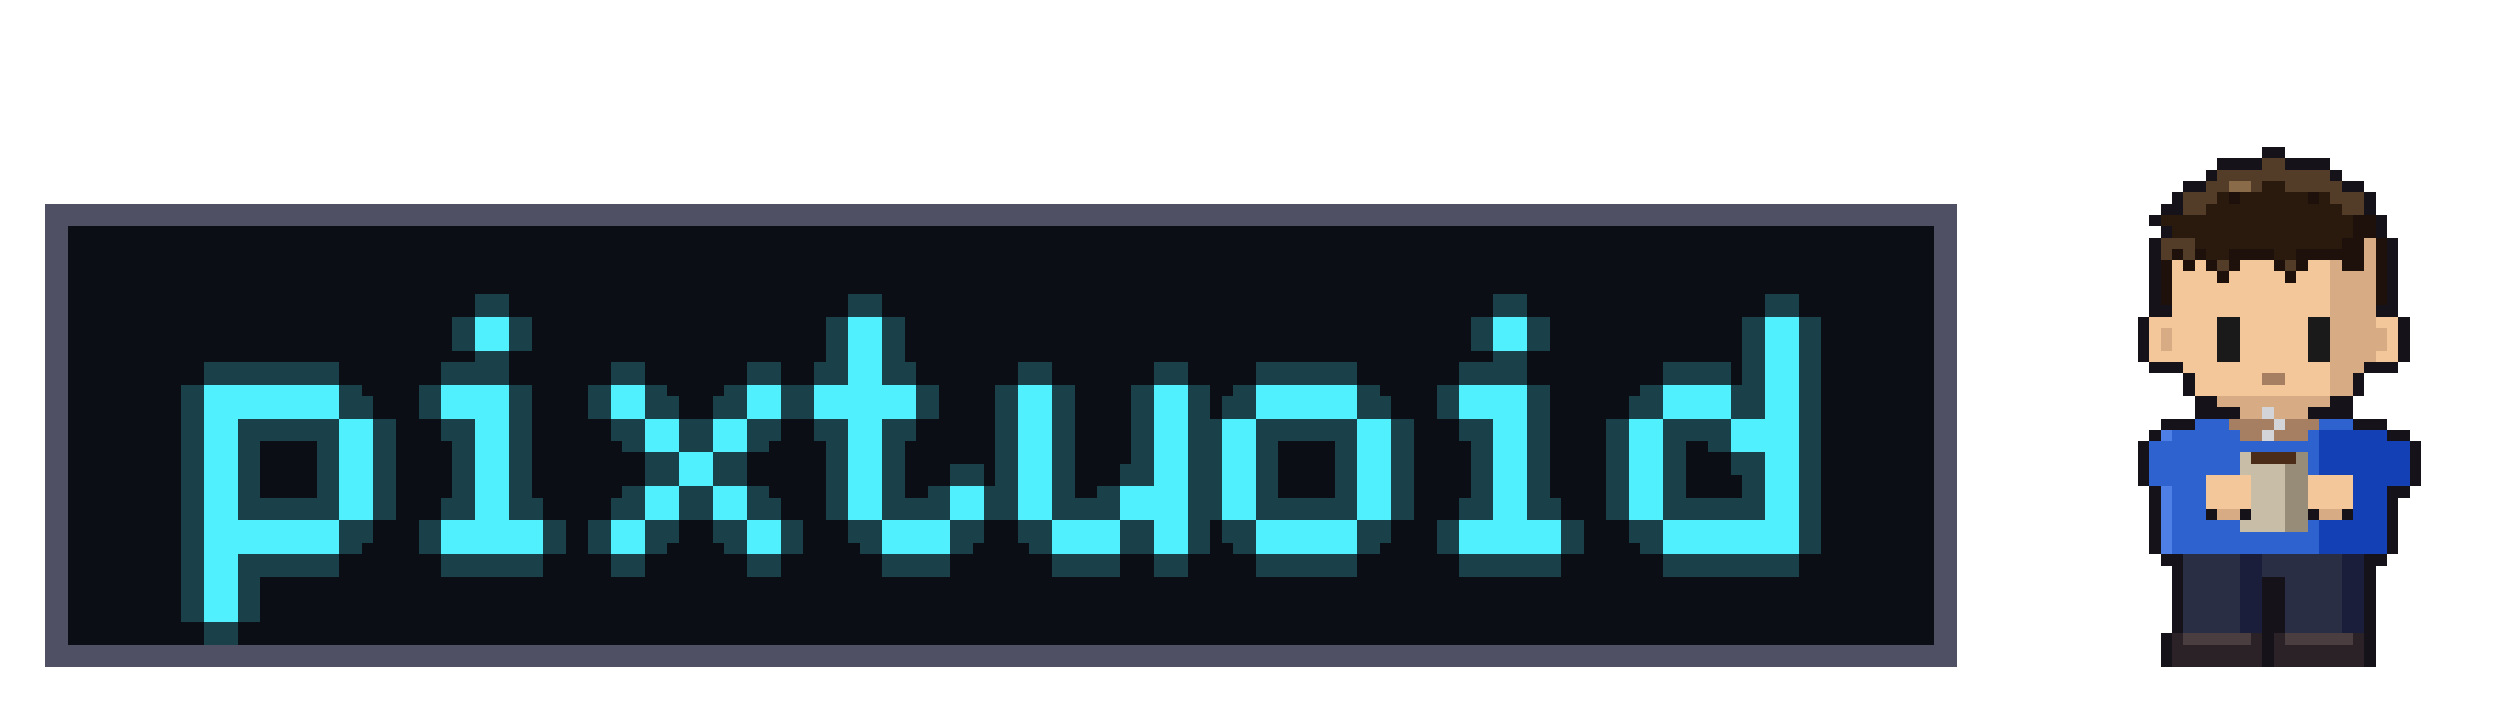
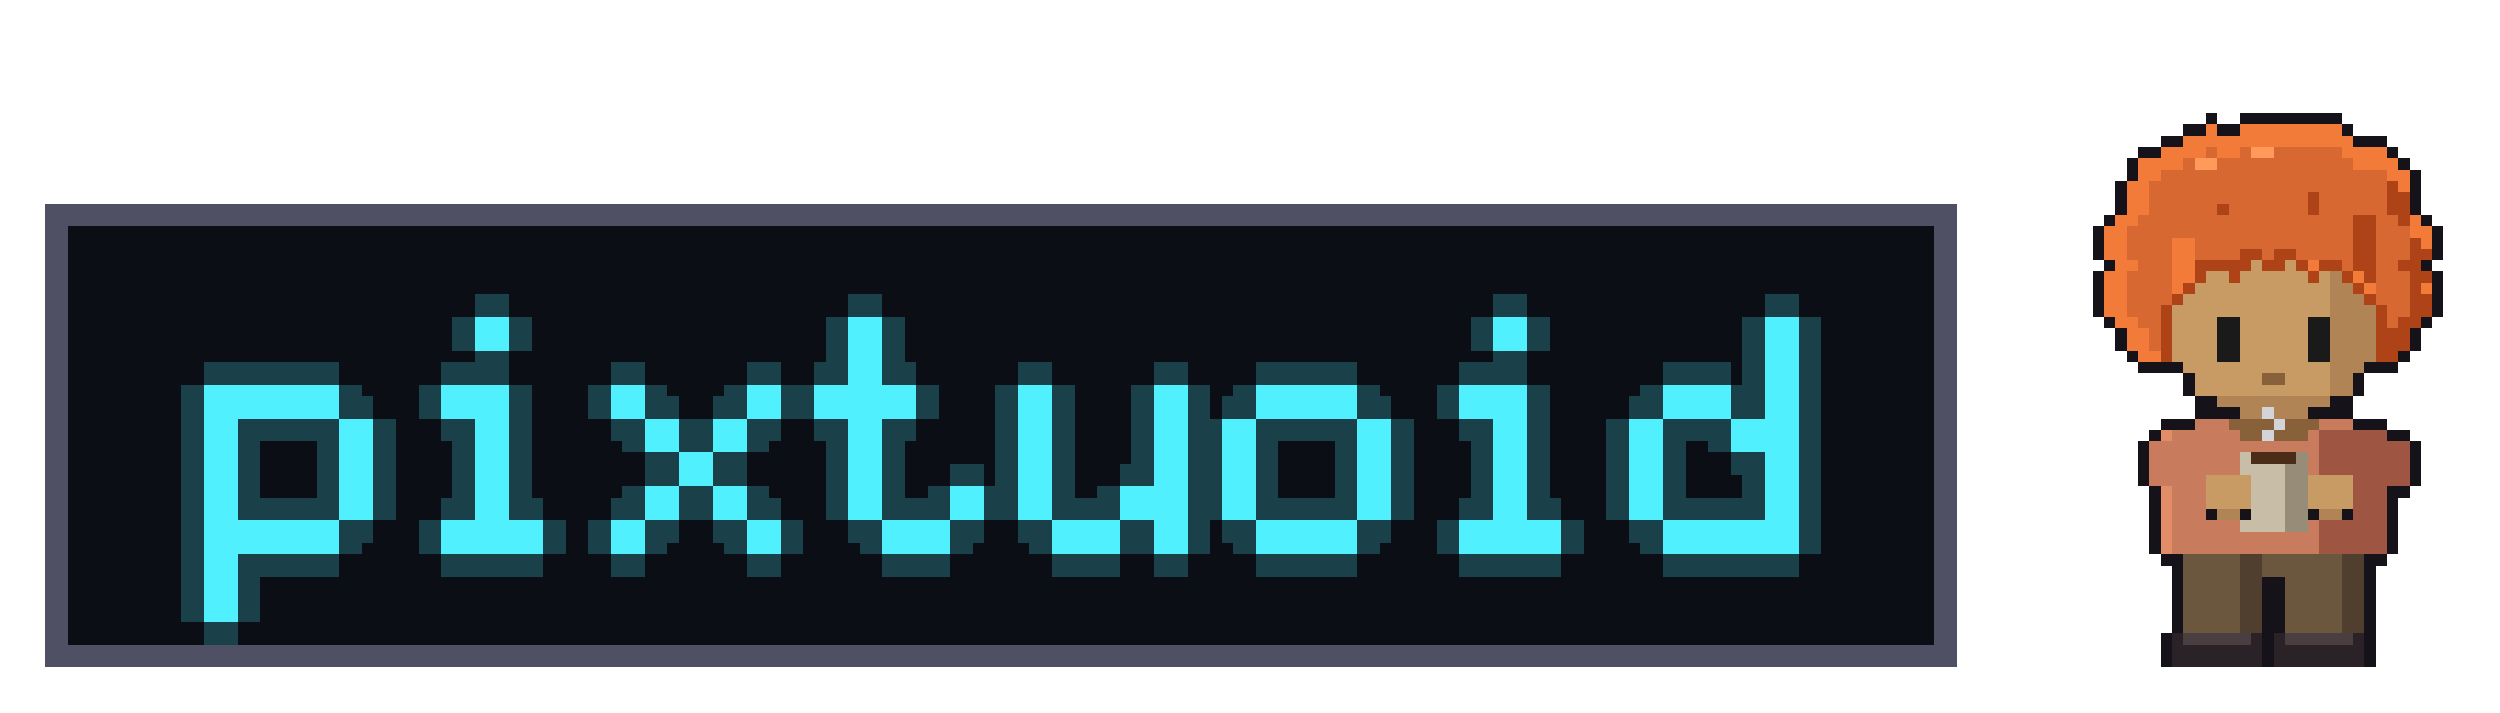
<svg xmlns="http://www.w3.org/2000/svg" viewBox="0 0 442 126" width="442" height="126" shape-rendering="crispEdges" role="img" aria-labelledby="t">
  <style>.neon{animation:fl 6s steps(1,end) infinite}@keyframes fl{0%,89%,93%,100%{opacity:1}90%,92%{opacity:.35}}@media (prefers-reduced-motion:reduce){.neon{animation:none}}.cat g{opacity:0;animation:cat 3000ms steps(1,end) infinite}@keyframes cat{0%{opacity:1}25%{opacity:0}100%{opacity:0}}.cat g:nth-child(2){animation-delay:-2250ms}.cat g:nth-child(3){animation-delay:-1500ms}.cat g:nth-child(4){animation-delay:-750ms}@media (prefers-reduced-motion:reduce){.cat g{animation:none}.cat g:first-child{opacity:1}}</style>
  <path fill="#505064" d="M8 36h338v82h-338z" />
  <path fill="#0c0e16" d="M12 40h330v74h-330z" />
  <g class="neon">
    <path fill="#50f0ff" fill-opacity="0.22" d="M40 68h24v6h-24zM40 74h6v6h-6zM64 74h6v6h-6zM40 80h6v6h-6zM64 80h6v6h-6zM40 86h6v6h-6zM64 86h6v6h-6zM40 92h24v6h-24zM40 98h6v6h-6zM40 104h6v6h-6zM88 56h6v6h-6zM82 68h12v6h-12zM88 74h6v6h-6zM88 80h6v6h-6zM88 86h6v6h-6zM82 92h18v6h-18zM112 68h6v6h-6zM136 68h6v6h-6zM118 74h6v6h-6zM130 74h6v6h-6zM124 80h6v6h-6zM118 86h6v6h-6zM130 86h6v6h-6zM112 92h6v6h-6zM136 92h6v6h-6zM154 56h6v6h-6zM154 62h6v6h-6zM148 68h18v6h-18zM154 74h6v6h-6zM154 80h6v6h-6zM154 86h6v6h-6zM172 86h6v6h-6zM160 92h12v6h-12zM184 68h6v6h-6zM208 68h6v6h-6zM184 74h6v6h-6zM208 74h6v6h-6zM184 80h6v6h-6zM208 80h6v6h-6zM184 86h6v6h-6zM202 86h12v6h-12zM190 92h12v6h-12zM208 92h6v6h-6zM226 68h18v6h-18zM220 74h6v6h-6zM244 74h6v6h-6zM220 80h6v6h-6zM244 80h6v6h-6zM220 86h6v6h-6zM244 86h6v6h-6zM226 92h18v6h-18zM268 56h6v6h-6zM262 68h12v6h-12zM268 74h6v6h-6zM268 80h6v6h-6zM268 86h6v6h-6zM262 92h18v6h-18zM316 56h6v6h-6zM316 62h6v6h-6zM298 68h12v6h-12zM316 68h6v6h-6zM292 74h6v6h-6zM310 74h12v6h-12zM292 80h6v6h-6zM316 80h6v6h-6zM292 86h6v6h-6zM316 86h6v6h-6zM298 92h24v6h-24zM32 68h24v6h-24zM32 74h6v6h-6zM56 74h6v6h-6zM32 80h6v6h-6zM56 80h6v6h-6zM32 86h6v6h-6zM56 86h6v6h-6zM32 92h24v6h-24zM32 98h6v6h-6zM32 104h6v6h-6zM80 56h6v6h-6zM74 68h12v6h-12zM80 74h6v6h-6zM80 80h6v6h-6zM80 86h6v6h-6zM74 92h18v6h-18zM104 68h6v6h-6zM128 68h6v6h-6zM110 74h6v6h-6zM122 74h6v6h-6zM116 80h6v6h-6zM110 86h6v6h-6zM122 86h6v6h-6zM104 92h6v6h-6zM128 92h6v6h-6zM146 56h6v6h-6zM146 62h6v6h-6zM140 68h18v6h-18zM146 74h6v6h-6zM146 80h6v6h-6zM146 86h6v6h-6zM164 86h6v6h-6zM152 92h12v6h-12zM176 68h6v6h-6zM200 68h6v6h-6zM176 74h6v6h-6zM200 74h6v6h-6zM176 80h6v6h-6zM200 80h6v6h-6zM176 86h6v6h-6zM194 86h12v6h-12zM182 92h12v6h-12zM200 92h6v6h-6zM218 68h18v6h-18zM212 74h6v6h-6zM236 74h6v6h-6zM212 80h6v6h-6zM236 80h6v6h-6zM212 86h6v6h-6zM236 86h6v6h-6zM218 92h18v6h-18zM260 56h6v6h-6zM254 68h12v6h-12zM260 74h6v6h-6zM260 80h6v6h-6zM260 86h6v6h-6zM254 92h18v6h-18zM308 56h6v6h-6zM308 62h6v6h-6zM290 68h12v6h-12zM308 68h6v6h-6zM284 74h6v6h-6zM302 74h12v6h-12zM284 80h6v6h-6zM308 80h6v6h-6zM284 86h6v6h-6zM308 86h6v6h-6zM290 92h24v6h-24zM36 72h24v6h-24zM36 78h6v6h-6zM60 78h6v6h-6zM36 84h6v6h-6zM60 84h6v6h-6zM36 90h6v6h-6zM60 90h6v6h-6zM36 96h24v6h-24zM36 102h6v6h-6zM36 108h6v6h-6zM84 60h6v6h-6zM78 72h12v6h-12zM84 78h6v6h-6zM84 84h6v6h-6zM84 90h6v6h-6zM78 96h18v6h-18zM108 72h6v6h-6zM132 72h6v6h-6zM114 78h6v6h-6zM126 78h6v6h-6zM120 84h6v6h-6zM114 90h6v6h-6zM126 90h6v6h-6zM108 96h6v6h-6zM132 96h6v6h-6zM150 60h6v6h-6zM150 66h6v6h-6zM144 72h18v6h-18zM150 78h6v6h-6zM150 84h6v6h-6zM150 90h6v6h-6zM168 90h6v6h-6zM156 96h12v6h-12zM180 72h6v6h-6zM204 72h6v6h-6zM180 78h6v6h-6zM204 78h6v6h-6zM180 84h6v6h-6zM204 84h6v6h-6zM180 90h6v6h-6zM198 90h12v6h-12zM186 96h12v6h-12zM204 96h6v6h-6zM222 72h18v6h-18zM216 78h6v6h-6zM240 78h6v6h-6zM216 84h6v6h-6zM240 84h6v6h-6zM216 90h6v6h-6zM240 90h6v6h-6zM222 96h18v6h-18zM264 60h6v6h-6zM258 72h12v6h-12zM264 78h6v6h-6zM264 84h6v6h-6zM264 90h6v6h-6zM258 96h18v6h-18zM312 60h6v6h-6zM312 66h6v6h-6zM294 72h12v6h-12zM312 72h6v6h-6zM288 78h6v6h-6zM306 78h12v6h-12zM288 84h6v6h-6zM312 84h6v6h-6zM288 90h6v6h-6zM312 90h6v6h-6zM294 96h24v6h-24zM36 64h24v6h-24zM36 70h6v6h-6zM60 70h6v6h-6zM36 76h6v6h-6zM60 76h6v6h-6zM36 82h6v6h-6zM60 82h6v6h-6zM36 88h24v6h-24zM36 94h6v6h-6zM36 100h6v6h-6zM84 52h6v6h-6zM78 64h12v6h-12zM84 70h6v6h-6zM84 76h6v6h-6zM84 82h6v6h-6zM78 88h18v6h-18zM108 64h6v6h-6zM132 64h6v6h-6zM114 70h6v6h-6zM126 70h6v6h-6zM120 76h6v6h-6zM114 82h6v6h-6zM126 82h6v6h-6zM108 88h6v6h-6zM132 88h6v6h-6zM150 52h6v6h-6zM150 58h6v6h-6zM144 64h18v6h-18zM150 70h6v6h-6zM150 76h6v6h-6zM150 82h6v6h-6zM168 82h6v6h-6zM156 88h12v6h-12zM180 64h6v6h-6zM204 64h6v6h-6zM180 70h6v6h-6zM204 70h6v6h-6zM180 76h6v6h-6zM204 76h6v6h-6zM180 82h6v6h-6zM198 82h12v6h-12zM186 88h12v6h-12zM204 88h6v6h-6zM222 64h18v6h-18zM216 70h6v6h-6zM240 70h6v6h-6zM216 76h6v6h-6zM240 76h6v6h-6zM216 82h6v6h-6zM240 82h6v6h-6zM222 88h18v6h-18zM264 52h6v6h-6zM258 64h12v6h-12zM264 70h6v6h-6zM264 76h6v6h-6zM264 82h6v6h-6zM258 88h18v6h-18zM312 52h6v6h-6zM312 58h6v6h-6zM294 64h12v6h-12zM312 64h6v6h-6zM288 70h6v6h-6zM306 70h12v6h-12zM288 76h6v6h-6zM312 76h6v6h-6zM288 82h6v6h-6zM312 82h6v6h-6zM294 88h24v6h-24z" />
    <path fill="#50f0ff" d="M36 68h24v6h-24zM36 74h6v6h-6zM60 74h6v6h-6zM36 80h6v6h-6zM60 80h6v6h-6zM36 86h6v6h-6zM60 86h6v6h-6zM36 92h24v6h-24zM36 98h6v6h-6zM36 104h6v6h-6zM84 56h6v6h-6zM78 68h12v6h-12zM84 74h6v6h-6zM84 80h6v6h-6zM84 86h6v6h-6zM78 92h18v6h-18zM108 68h6v6h-6zM132 68h6v6h-6zM114 74h6v6h-6zM126 74h6v6h-6zM120 80h6v6h-6zM114 86h6v6h-6zM126 86h6v6h-6zM108 92h6v6h-6zM132 92h6v6h-6zM150 56h6v6h-6zM150 62h6v6h-6zM144 68h18v6h-18zM150 74h6v6h-6zM150 80h6v6h-6zM150 86h6v6h-6zM168 86h6v6h-6zM156 92h12v6h-12zM180 68h6v6h-6zM204 68h6v6h-6zM180 74h6v6h-6zM204 74h6v6h-6zM180 80h6v6h-6zM204 80h6v6h-6zM180 86h6v6h-6zM198 86h12v6h-12zM186 92h12v6h-12zM204 92h6v6h-6zM222 68h18v6h-18zM216 74h6v6h-6zM240 74h6v6h-6zM216 80h6v6h-6zM240 80h6v6h-6zM216 86h6v6h-6zM240 86h6v6h-6zM222 92h18v6h-18zM264 56h6v6h-6zM258 68h12v6h-12zM264 74h6v6h-6zM264 80h6v6h-6zM264 86h6v6h-6zM258 92h18v6h-18zM312 56h6v6h-6zM312 62h6v6h-6zM294 68h12v6h-12zM312 68h6v6h-6zM288 74h6v6h-6zM306 74h12v6h-12zM288 80h6v6h-6zM312 80h6v6h-6zM288 86h6v6h-6zM312 86h6v6h-6zM294 92h24v6h-24z" />
  </g>
  <g class="cat">
    <g>
      <path fill="#16121a" d="M286 14h2v2h-2zM298 14h2v2h-2zM284 16h2v2h-2zM288 16h2v2h-2zM296 16h2v2h-2zM300 16h2v2h-2zM284 18h2v2h-2zM290 18h8v2h-8zM302 18h18v2h-18zM282 20h2v2h-2zM302 20h2v2h-2zM320 20h2v2h-2zM282 22h2v2h-2zM322 22h2v2h-2zM280 24h2v2h-2zM324 24h2v2h-2zM280 26h2v2h-2zM324 26h2v2h-2zM280 28h2v2h-2zM324 28h2v2h-2zM280 30h2v2h-2zM324 30h2v2h-2zM280 32h2v2h-2zM324 32h2v2h-2zM282 34h2v2h-2zM322 34h2v2h-2zM284 36h12v2h-12zM322 36h2v2h-2zM296 38h26v2h-26z" />
      <path fill="#3a2010" d="M286 16h2v2h-2zM298 16h2v2h-2zM286 18h2v2h-2zM300 18h2v2h-2zM294 20h2v2h-2zM292 22h2v2h-2zM298 22h2v2h-2zM286 28h6v2h-6zM298 28h2v2h-2zM284 32h2v2h-2zM296 36h4v2h-4z" />
      <path fill="#e89a8a" d="M288 18h2v2h-2zM298 18h2v2h-2zM282 30h2v2h-2zM292 30h2v2h-2z" />
      <path fill="#ed9a50" d="M284 20h10v2h-10zM296 20h6v2h-6zM304 20h16v2h-16z" />
      <path fill="#d68a4a" d="M284 22h8v2h-8zM294 22h4v2h-4zM300 22h8v2h-8zM310 22h4v2h-4zM316 22h6v2h-6zM282 24h22v2h-22zM306 24h18v2h-18zM282 26h22v2h-22zM306 26h18v2h-18zM282 28h4v2h-4zM292 28h6v2h-6zM300 28h6v2h-6zM308 28h16v2h-16zM288 30h4v2h-4zM294 30h10v2h-10zM306 30h18v2h-18zM290 32h14v2h-14zM306 32h18v2h-18zM290 34h10v2h-10zM320 34h2v2h-2zM300 36h22v2h-22z" />
      <path fill="#a9622c" d="M308 22h2v2h-2zM314 22h2v2h-2zM304 24h2v2h-2zM304 26h2v2h-2zM306 28h2v2h-2zM304 30h2v2h-2zM304 32h2v2h-2zM300 34h20v2h-20z" />
      <path fill="#ececec" d="M284 30h4v2h-4zM282 32h2v2h-2zM286 32h4v2h-4zM284 34h6v2h-6z" />
    </g>
    <g>
      <path fill="#16121a" d="M286 14h2v2h-2zM298 14h2v2h-2zM284 16h2v2h-2zM288 16h2v2h-2zM296 16h2v2h-2zM300 16h2v2h-2zM306 16h12v2h-12zM284 18h2v2h-2zM290 18h8v2h-8zM302 18h4v2h-4zM318 18h2v2h-2zM282 20h2v2h-2zM302 20h2v2h-2zM320 20h2v2h-2zM282 22h2v2h-2zM322 22h2v2h-2zM280 24h2v2h-2zM324 24h2v2h-2zM280 26h2v2h-2zM324 26h2v2h-2zM280 28h2v2h-2zM324 28h2v2h-2zM280 30h2v2h-2zM324 30h2v2h-2zM280 32h2v2h-2zM324 32h2v2h-2zM282 34h2v2h-2zM322 34h2v2h-2zM284 36h12v2h-12zM322 36h2v2h-2zM296 38h26v2h-26z" />
      <path fill="#3a2010" d="M286 16h2v2h-2zM298 16h2v2h-2zM286 18h2v2h-2zM300 18h2v2h-2zM294 20h2v2h-2zM292 22h2v2h-2zM298 22h2v2h-2zM286 28h6v2h-6zM298 28h2v2h-2zM284 32h2v2h-2zM296 36h4v2h-4z" />
      <path fill="#e89a8a" d="M288 18h2v2h-2zM298 18h2v2h-2zM282 30h2v2h-2zM292 30h2v2h-2z" />
      <path fill="#ed9a50" d="M306 18h12v2h-12zM284 20h10v2h-10zM296 20h6v2h-6z" />
      <path fill="#d68a4a" d="M304 20h16v2h-16zM284 22h8v2h-8zM294 22h4v2h-4zM300 22h8v2h-8zM310 22h4v2h-4zM316 22h6v2h-6zM282 24h22v2h-22zM306 24h18v2h-18zM282 26h22v2h-22zM306 26h18v2h-18zM282 28h4v2h-4zM292 28h6v2h-6zM300 28h6v2h-6zM308 28h16v2h-16zM288 30h4v2h-4zM294 30h10v2h-10zM306 30h18v2h-18zM290 32h14v2h-14zM306 32h18v2h-18zM290 34h10v2h-10zM320 34h2v2h-2zM300 36h22v2h-22z" />
      <path fill="#a9622c" d="M308 22h2v2h-2zM314 22h2v2h-2zM304 24h2v2h-2zM304 26h2v2h-2zM306 28h2v2h-2zM304 30h2v2h-2zM304 32h2v2h-2zM300 34h20v2h-20z" />
      <path fill="#ececec" d="M284 30h4v2h-4zM282 32h2v2h-2zM286 32h4v2h-4zM284 34h6v2h-6z" />
    </g>
    <g>
      <path fill="#16121a" d="M286 14h2v2h-2zM298 14h2v2h-2zM284 16h2v2h-2zM288 16h2v2h-2zM296 16h2v2h-2zM300 16h2v2h-2zM306 16h12v2h-12zM284 18h2v2h-2zM290 18h8v2h-8zM302 18h4v2h-4zM318 18h2v2h-2zM282 20h2v2h-2zM302 20h2v2h-2zM320 20h2v2h-2zM282 22h2v2h-2zM322 22h2v2h-2zM280 24h2v2h-2zM324 24h2v2h-2zM280 26h2v2h-2zM324 26h2v2h-2zM280 28h2v2h-2zM324 28h2v2h-2zM280 30h2v2h-2zM324 30h2v2h-2zM280 32h2v2h-2zM324 32h2v2h-2zM282 34h2v2h-2zM322 34h2v2h-2zM284 36h12v2h-12zM322 36h2v2h-2zM296 38h26v2h-26z" />
      <path fill="#3a2010" d="M286 16h2v2h-2zM298 16h2v2h-2zM286 18h2v2h-2zM300 18h2v2h-2zM294 20h2v2h-2zM292 22h2v2h-2zM298 22h2v2h-2zM286 28h6v2h-6zM298 28h2v2h-2zM284 32h2v2h-2zM296 36h4v2h-4z" />
      <path fill="#e89a8a" d="M288 18h2v2h-2zM298 18h2v2h-2zM282 30h2v2h-2zM292 30h2v2h-2z" />
      <path fill="#ed9a50" d="M306 18h12v2h-12zM284 20h10v2h-10zM296 20h6v2h-6z" />
      <path fill="#d68a4a" d="M304 20h16v2h-16zM284 22h8v2h-8zM294 22h4v2h-4zM300 22h8v2h-8zM310 22h4v2h-4zM316 22h6v2h-6zM282 24h22v2h-22zM306 24h18v2h-18zM282 26h22v2h-22zM306 26h18v2h-18zM282 28h4v2h-4zM292 28h6v2h-6zM300 28h6v2h-6zM308 28h16v2h-16zM288 30h4v2h-4zM294 30h10v2h-10zM306 30h18v2h-18zM290 32h14v2h-14zM306 32h18v2h-18zM290 34h10v2h-10zM320 34h2v2h-2zM300 36h22v2h-22z" />
      <path fill="#a9622c" d="M308 22h2v2h-2zM314 22h2v2h-2zM304 24h2v2h-2zM304 26h2v2h-2zM306 28h2v2h-2zM304 30h2v2h-2zM304 32h2v2h-2zM300 34h20v2h-20z" />
      <path fill="#ececec" d="M284 30h4v2h-4zM282 32h2v2h-2zM286 32h4v2h-4zM284 34h6v2h-6z" />
    </g>
    <g>
      <path fill="#16121a" d="M286 14h2v2h-2zM298 14h2v2h-2zM284 16h2v2h-2zM288 16h2v2h-2zM296 16h2v2h-2zM300 16h2v2h-2zM284 18h2v2h-2zM290 18h8v2h-8zM302 18h18v2h-18zM282 20h2v2h-2zM302 20h2v2h-2zM320 20h2v2h-2zM282 22h2v2h-2zM322 22h2v2h-2zM280 24h2v2h-2zM324 24h2v2h-2zM280 26h2v2h-2zM324 26h2v2h-2zM280 28h2v2h-2zM324 28h2v2h-2zM280 30h2v2h-2zM324 30h2v2h-2zM280 32h2v2h-2zM324 32h2v2h-2zM282 34h2v2h-2zM322 34h2v2h-2zM284 36h12v2h-12zM322 36h2v2h-2zM296 38h26v2h-26z" />
      <path fill="#3a2010" d="M286 16h2v2h-2zM298 16h2v2h-2zM286 18h2v2h-2zM300 18h2v2h-2zM294 20h2v2h-2zM292 22h2v2h-2zM298 22h2v2h-2zM286 28h6v2h-6zM298 28h2v2h-2zM284 32h2v2h-2zM296 36h4v2h-4z" />
      <path fill="#e89a8a" d="M288 18h2v2h-2zM298 18h2v2h-2zM282 30h2v2h-2zM292 30h2v2h-2z" />
      <path fill="#ed9a50" d="M284 20h10v2h-10zM296 20h6v2h-6zM304 20h16v2h-16z" />
      <path fill="#d68a4a" d="M284 22h8v2h-8zM294 22h4v2h-4zM300 22h8v2h-8zM310 22h4v2h-4zM316 22h6v2h-6zM282 24h22v2h-22zM306 24h18v2h-18zM282 26h22v2h-22zM306 26h18v2h-18zM282 28h4v2h-4zM292 28h6v2h-6zM300 28h6v2h-6zM308 28h16v2h-16zM288 30h4v2h-4zM294 30h10v2h-10zM306 30h18v2h-18zM290 32h14v2h-14zM306 32h18v2h-18zM290 34h10v2h-10zM320 34h2v2h-2zM300 36h22v2h-22z" />
      <path fill="#a9622c" d="M308 22h2v2h-2zM314 22h2v2h-2zM304 24h2v2h-2zM304 26h2v2h-2zM306 28h2v2h-2zM304 30h2v2h-2zM304 32h2v2h-2zM300 34h20v2h-20z" />
      <path fill="#ececec" d="M284 30h4v2h-4zM282 32h2v2h-2zM286 32h4v2h-4zM284 34h6v2h-6z" />
    </g>
  </g>
-   <path fill="#16121a" d="M400 26h4v2h-4zM392 28h8v2h-8zM404 28h8v2h-8zM390 30h2v2h-2zM412 30h2v2h-2zM386 32h4v2h-4zM414 32h4v2h-4zM384 34h2v2h-2zM418 34h2v2h-2zM382 36h4v2h-4zM418 36h2v2h-2zM380 38h2v2h-2zM420 38h2v2h-2zM382 40h2v2h-2zM420 40h2v2h-2zM380 42h2v2h-2zM422 42h2v2h-2zM380 44h2v2h-2zM422 44h2v2h-2zM380 46h2v2h-2zM422 46h2v2h-2zM380 48h2v2h-2zM422 48h2v2h-2zM380 50h2v2h-2zM422 50h2v2h-2zM380 52h2v2h-2zM422 52h2v2h-2zM380 54h4v2h-4zM420 54h4v2h-4zM378 56h2v2h-2zM424 56h2v2h-2zM378 58h2v2h-2zM424 58h2v2h-2zM378 60h2v2h-2zM424 60h2v2h-2zM378 62h2v2h-2zM424 62h2v2h-2zM380 64h6v2h-6zM418 64h6v2h-6zM386 66h2v2h-2zM416 66h2v2h-2zM386 68h2v2h-2zM416 68h2v2h-2zM388 70h4v2h-4zM412 70h4v2h-4zM388 72h8v2h-8zM408 72h8v2h-8zM382 74h6v2h-6zM416 74h6v2h-6zM380 76h2v2h-2zM422 76h4v2h-4zM378 78h2v2h-2zM426 78h2v2h-2zM378 80h2v2h-2zM426 80h2v2h-2zM378 82h2v2h-2zM426 82h2v2h-2zM378 84h2v2h-2zM426 84h2v2h-2zM380 86h2v2h-2zM422 86h4v2h-4zM380 88h2v2h-2zM422 88h2v2h-2zM380 90h2v2h-2zM390 90h2v2h-2zM396 90h2v2h-2zM408 90h2v2h-2zM414 90h2v2h-2zM422 90h2v2h-2zM380 92h2v2h-2zM422 92h2v2h-2zM380 94h2v2h-2zM422 94h2v2h-2zM380 96h2v2h-2zM422 96h2v2h-2zM382 98h4v2h-4zM418 98h4v2h-4zM384 100h2v2h-2zM418 100h2v2h-2zM384 102h2v2h-2zM400 102h4v2h-4zM418 102h2v2h-2zM384 104h2v2h-2zM400 104h4v2h-4zM418 104h2v2h-2zM384 106h2v2h-2zM400 106h4v2h-4zM418 106h2v2h-2zM384 108h2v2h-2zM400 108h4v2h-4zM418 108h2v2h-2zM384 110h2v2h-2zM400 110h4v2h-4zM418 110h2v2h-2zM382 112h2v2h-2zM400 112h2v2h-2zM418 112h2v2h-2zM382 114h2v2h-2zM400 114h2v2h-2zM418 114h2v2h-2zM382 116h2v2h-2zM400 116h2v2h-2zM418 116h2v2h-2z" />
-   <path fill="#533d29" d="M400 28h4v2h-4zM392 30h20v2h-20zM390 32h4v2h-4zM398 32h2v2h-2zM404 32h10v2h-10zM386 34h6v2h-6zM412 34h6v2h-6zM386 36h4v2h-4zM414 36h4v2h-4zM382 42h6v2h-6zM382 44h2v2h-2zM386 44h2v2h-2zM392 46h2v2h-2zM404 46h2v2h-2z" />
-   <path fill="#896a49" d="M394 32h4v2h-4z" />
-   <path fill="#2a1a0e" d="M400 32h4v2h-4zM392 34h2v2h-2zM396 34h12v2h-12zM410 34h2v2h-2zM390 36h24v2h-24zM382 38h34v2h-34zM384 40h32v2h-32zM388 42h26v2h-26zM390 44h4v2h-4zM402 44h4v2h-4z" />
-   <path fill="#1e100b" d="M394 34h2v2h-2zM408 34h2v2h-2zM416 38h4v2h-4zM416 40h4v2h-4zM414 42h4v2h-4zM420 42h2v2h-2zM384 44h2v2h-2zM388 44h2v2h-2zM394 44h8v2h-8zM406 44h12v2h-12zM420 44h2v2h-2zM382 46h2v2h-2zM386 46h2v2h-2zM390 46h2v2h-2zM394 46h2v2h-2zM402 46h2v2h-2zM406 46h2v2h-2zM414 46h4v2h-4zM420 46h2v2h-2zM382 48h2v2h-2zM392 48h2v2h-2zM404 48h2v2h-2zM420 48h2v2h-2zM382 50h2v2h-2zM420 50h2v2h-2zM382 52h2v2h-2zM420 52h2v2h-2z" />
-   <path fill="#d7ac84" d="M418 42h2v2h-2zM418 44h2v2h-2zM412 46h2v2h-2zM418 46h2v2h-2zM412 48h8v2h-8zM412 50h8v2h-8zM412 52h8v2h-8zM412 54h8v2h-8zM412 56h8v2h-8zM382 58h2v2h-2zM412 58h10v2h-10zM382 60h2v2h-2zM412 60h10v2h-10zM412 62h8v2h-8zM412 64h6v2h-6zM412 66h4v2h-4zM412 68h4v2h-4zM392 70h20v2h-20zM396 72h4v2h-4zM402 72h6v2h-6zM392 90h4v2h-4zM410 90h4v2h-4z" />
-   <path fill="#f4c79a" d="M384 46h2v2h-2zM388 46h2v2h-2zM396 46h6v2h-6zM408 46h4v2h-4zM384 48h8v2h-8zM394 48h10v2h-10zM406 48h6v2h-6zM384 50h28v2h-28zM384 52h28v2h-28zM384 54h28v2h-28zM380 56h12v2h-12zM396 56h12v2h-12zM420 56h4v2h-4zM380 58h2v2h-2zM384 58h8v2h-8zM396 58h12v2h-12zM422 58h2v2h-2zM380 60h2v2h-2zM384 60h8v2h-8zM396 60h12v2h-12zM422 60h2v2h-2zM380 62h12v2h-12zM396 62h12v2h-12zM420 62h4v2h-4zM386 64h26v2h-26zM388 66h12v2h-12zM404 66h8v2h-8zM388 68h24v2h-24zM390 84h8v2h-8zM408 84h8v2h-8zM390 86h8v2h-8zM408 86h8v2h-8zM390 88h8v2h-8zM408 88h8v2h-8z" />
+   <path fill="#16121a" d="M390 20h2v2h-2zM396 20h18v2h-18zM386 22h4v2h-4zM392 22h4v2h-4zM414 22h2v2h-2zM382 24h4v2h-4zM416 24h6v2h-6zM378 26h4v2h-4zM422 26h2v2h-2zM376 28h2v2h-2zM424 28h2v2h-2zM376 30h2v2h-2zM426 30h2v2h-2zM374 32h2v2h-2zM426 32h2v2h-2zM374 34h2v2h-2zM426 34h2v2h-2zM374 36h2v2h-2zM426 36h2v2h-2zM372 38h2v2h-2zM428 38h2v2h-2zM370 40h2v2h-2zM430 40h2v2h-2zM370 42h2v2h-2zM430 42h2v2h-2zM370 44h2v2h-2zM430 44h2v2h-2zM372 46h2v2h-2zM428 46h2v2h-2zM370 48h2v2h-2zM430 48h2v2h-2zM370 50h2v2h-2zM430 50h2v2h-2zM370 52h2v2h-2zM430 52h2v2h-2zM370 54h2v2h-2zM430 54h2v2h-2zM372 56h2v2h-2zM428 56h2v2h-2zM374 58h2v2h-2zM426 58h2v2h-2zM374 60h2v2h-2zM426 60h2v2h-2zM376 62h2v2h-2zM424 62h2v2h-2zM378 64h8v2h-8zM418 64h6v2h-6zM386 66h2v2h-2zM416 66h2v2h-2zM386 68h2v2h-2zM416 68h2v2h-2zM388 70h4v2h-4zM412 70h4v2h-4zM388 72h8v2h-8zM408 72h8v2h-8zM382 74h6v2h-6zM416 74h6v2h-6zM380 76h2v2h-2zM422 76h4v2h-4zM378 78h2v2h-2zM426 78h2v2h-2zM378 80h2v2h-2zM426 80h2v2h-2zM378 82h2v2h-2zM426 82h2v2h-2zM378 84h2v2h-2zM426 84h2v2h-2zM380 86h2v2h-2zM422 86h4v2h-4zM380 88h2v2h-2zM422 88h2v2h-2zM380 90h2v2h-2zM390 90h2v2h-2zM396 90h2v2h-2zM408 90h2v2h-2zM414 90h2v2h-2zM422 90h2v2h-2zM380 92h2v2h-2zM422 92h2v2h-2zM380 94h2v2h-2zM422 94h2v2h-2zM380 96h2v2h-2zM422 96h2v2h-2zM382 98h4v2h-4zM418 98h4v2h-4zM384 100h2v2h-2zM418 100h2v2h-2zM384 102h2v2h-2zM400 102h4v2h-4zM418 102h2v2h-2zM384 104h2v2h-2zM400 104h4v2h-4zM418 104h2v2h-2zM384 106h2v2h-2zM400 106h4v2h-4zM418 106h2v2h-2zM384 108h2v2h-2zM400 108h4v2h-4zM418 108h2v2h-2zM384 110h2v2h-2zM400 110h4v2h-4zM418 110h2v2h-2zM382 112h2v2h-2zM400 112h2v2h-2zM418 112h2v2h-2zM382 114h2v2h-2zM400 114h2v2h-2zM418 114h2v2h-2zM382 116h2v2h-2zM400 116h2v2h-2zM418 116h2v2h-2z" />
+   <path fill="#f37b3a" d="M390 22h2v2h-2zM396 22h18v2h-18zM386 24h30v2h-30zM382 26h8v2h-8zM392 26h4v2h-4zM414 26h8v2h-8zM378 28h8v2h-8zM416 28h8v2h-8zM378 30h4v2h-4zM422 30h4v2h-4zM376 32h4v2h-4zM424 32h2v2h-2zM376 34h4v2h-4zM376 36h4v2h-4zM374 38h4v2h-4zM426 38h2v2h-2zM372 40h4v2h-4zM426 40h4v2h-4zM372 42h4v2h-4zM384 42h4v2h-4zM428 42h2v2h-2zM372 44h4v2h-4zM384 44h4v2h-4zM374 46h4v2h-4zM384 46h4v2h-4zM408 46h2v2h-2zM372 48h4v2h-4zM384 48h4v2h-4zM416 48h2v2h-2zM372 50h4v2h-4zM384 50h2v2h-2zM418 50h2v2h-2zM428 50h2v2h-2zM372 52h4v2h-4zM372 54h4v2h-4zM374 56h4v2h-4zM376 58h4v2h-4zM376 60h4v2h-4zM378 62h4v2h-4z" />
+   <path fill="#d86832" d="M390 26h2v2h-2zM396 26h2v2h-2zM402 26h12v2h-12zM386 28h2v2h-2zM392 28h24v2h-24zM382 30h40v2h-40zM380 32h42v2h-42zM380 34h28v2h-28zM410 34h12v2h-12zM380 36h12v2h-12zM394 36h14v2h-14zM410 36h12v2h-12zM378 38h38v2h-38zM420 38h4v2h-4zM376 40h40v2h-40zM420 40h6v2h-6zM376 42h8v2h-8zM388 42h28v2h-28zM420 42h6v2h-6zM376 44h8v2h-8zM388 44h8v2h-8zM400 44h2v2h-2zM406 44h10v2h-10zM420 44h6v2h-6zM378 46h6v2h-6zM414 46h2v2h-2zM420 46h4v2h-4zM376 48h8v2h-8zM420 48h6v2h-6zM376 50h8v2h-8zM420 50h6v2h-6zM376 52h8v2h-8zM420 52h6v2h-6zM376 54h6v2h-6zM422 54h4v2h-4zM378 56h4v2h-4zM422 56h2v2h-2zM380 58h2v2h-2zM380 60h2v2h-2z" />
+   <path fill="#ff9a5a" d="M398 26h4v2h-4zM388 28h4v2h-4z" />
+   <path fill="#ad4316" d="M422 32h2v2h-2zM408 34h2v2h-2zM422 34h4v2h-4zM392 36h2v2h-2zM408 36h2v2h-2zM422 36h4v2h-4zM416 38h4v2h-4zM424 38h2v2h-2zM416 40h4v2h-4zM416 42h4v2h-4zM426 42h2v2h-2zM396 44h4v2h-4zM402 44h4v2h-4zM416 44h4v2h-4zM426 44h4v2h-4zM388 46h10v2h-10zM400 46h4v2h-4zM406 46h2v2h-2zM410 46h4v2h-4zM416 46h4v2h-4zM424 46h4v2h-4zM388 48h2v2h-2zM394 48h2v2h-2zM408 48h2v2h-2zM414 48h2v2h-2zM418 48h2v2h-2zM426 48h4v2h-4zM386 50h2v2h-2zM416 50h2v2h-2zM426 50h2v2h-2zM384 52h2v2h-2zM418 52h2v2h-2zM426 52h4v2h-4zM382 54h2v2h-2zM420 54h2v2h-2zM426 54h4v2h-4zM382 56h2v2h-2zM420 56h2v2h-2zM424 56h4v2h-4zM382 58h2v2h-2zM420 58h6v2h-6zM382 60h2v2h-2zM420 60h6v2h-6zM382 62h2v2h-2zM420 62h4v2h-4z" />
+   <path fill="#c89a64" d="M398 46h2v2h-2zM404 46h2v2h-2zM390 48h4v2h-4zM396 48h12v2h-12zM410 48h2v2h-2zM388 50h24v2h-24zM386 52h26v2h-26zM384 54h28v2h-28zM384 56h8v2h-8zM396 56h12v2h-12zM384 58h8v2h-8zM396 58h12v2h-12zM384 60h8v2h-8zM396 60h12v2h-12zM384 62h8v2h-8zM396 62h12v2h-12zM386 64h26v2h-26zM388 66h12v2h-12zM404 66h8v2h-8zM388 68h24v2h-24zM390 84h8v2h-8zM408 84h8v2h-8zM390 86h8v2h-8zM408 86h8v2h-8zM390 88h8v2h-8zM408 88h8v2h-8z" />
+   <path fill="#b08454" d="M412 48h2v2h-2zM412 50h4v2h-4zM412 52h6v2h-6zM412 54h8v2h-8zM412 56h8v2h-8zM412 58h8v2h-8zM412 60h8v2h-8zM412 62h8v2h-8zM412 64h6v2h-6zM412 66h4v2h-4zM412 68h4v2h-4zM392 70h20v2h-20zM396 72h4v2h-4zM402 72h6v2h-6zM392 90h4v2h-4zM410 90h4v2h-4z" />
  <path fill="#1a1a1a" d="M392 56h4v2h-4zM408 56h4v2h-4zM392 58h4v2h-4zM408 58h4v2h-4zM392 60h4v2h-4zM408 60h4v2h-4zM392 62h4v2h-4zM408 62h4v2h-4z" />
-   <path fill="#a67e62" d="M400 66h4v2h-4zM394 74h8v2h-8zM404 74h6v2h-6zM396 76h4v2h-4zM402 76h6v2h-6z" />
+   <path fill="#88603a" d="M400 66h4v2h-4zM394 74h8v2h-8zM404 74h6v2h-6zM396 76h4v2h-4zM402 76h6v2h-6z" />
  <path fill="#d2d4d8" d="M400 72h2v2h-2zM402 74h2v2h-2zM400 76h2v2h-2z" />
-   <path fill="#2e62cf" d="M388 74h6v2h-6zM410 74h6v2h-6zM384 76h12v2h-12zM408 76h2v2h-2zM380 78h30v2h-30zM380 80h16v2h-16zM408 80h2v2h-2zM380 82h16v2h-16zM408 82h2v2h-2zM380 84h10v2h-10zM384 86h6v2h-6zM384 88h6v2h-6zM384 90h6v2h-6zM384 92h12v2h-12zM408 92h2v2h-2zM384 94h26v2h-26zM384 96h26v2h-26z" />
-   <path fill="#4d7fe7" d="M382 76h2v2h-2zM382 86h2v2h-2zM382 88h2v2h-2zM382 90h2v2h-2zM382 92h2v2h-2zM382 94h2v2h-2zM382 96h2v2h-2z" />
-   <path fill="#1340b4" d="M410 76h12v2h-12zM410 78h16v2h-16zM410 80h16v2h-16zM410 82h16v2h-16zM416 84h10v2h-10zM416 86h6v2h-6zM416 88h6v2h-6zM416 90h6v2h-6zM410 92h12v2h-12zM410 94h12v2h-12zM410 96h12v2h-12z" />
+   <path fill="#c97b5e" d="M388 74h6v2h-6zM410 74h6v2h-6zM384 76h12v2h-12zM408 76h2v2h-2zM380 78h30v2h-30zM380 80h16v2h-16zM408 80h2v2h-2zM380 82h16v2h-16zM408 82h2v2h-2zM380 84h10v2h-10zM384 86h6v2h-6zM384 88h6v2h-6zM384 90h6v2h-6zM384 92h12v2h-12zM408 92h2v2h-2zM384 94h26v2h-26zM384 96h26v2h-26z" />
+   <path fill="#e28d67" d="M382 76h2v2h-2zM382 86h2v2h-2zM382 88h2v2h-2zM382 90h2v2h-2zM382 92h2v2h-2zM382 94h2v2h-2zM382 96h2v2h-2z" />
+   <path fill="#9e5643" d="M410 76h12v2h-12zM410 78h16v2h-16zM410 80h16v2h-16zM410 82h16v2h-16zM416 84h10v2h-10zM416 86h6v2h-6zM416 88h6v2h-6zM416 90h6v2h-6zM410 92h12v2h-12zM410 94h12v2h-12zM410 96h12v2h-12z" />
  <path fill="#c8bea8" d="M396 80h2v2h-2zM396 82h8v2h-8zM398 84h6v2h-6zM398 86h6v2h-6zM398 88h6v2h-6zM398 90h6v2h-6zM396 92h8v2h-8z" />
  <path fill="#4a2c18" d="M398 80h8v2h-8z" />
  <path fill="#968c78" d="M406 80h2v2h-2zM404 82h4v2h-4zM404 84h4v2h-4zM404 86h4v2h-4zM404 88h4v2h-4zM404 90h4v2h-4zM404 92h4v2h-4z" />
-   <path fill="#2a2e44" d="M386 98h10v2h-10zM400 98h14v2h-14zM386 100h10v2h-10zM400 100h14v2h-14zM386 102h10v2h-10zM404 102h10v2h-10zM386 104h10v2h-10zM404 104h10v2h-10zM386 106h10v2h-10zM404 106h10v2h-10zM386 108h10v2h-10zM404 108h10v2h-10zM386 110h10v2h-10zM404 110h10v2h-10z" />
-   <path fill="#1b1e3a" d="M396 98h4v2h-4zM414 98h4v2h-4zM396 100h4v2h-4zM414 100h4v2h-4zM396 102h4v2h-4zM414 102h4v2h-4zM396 104h4v2h-4zM414 104h4v2h-4zM396 106h4v2h-4zM414 106h4v2h-4zM396 108h4v2h-4zM414 108h4v2h-4zM396 110h4v2h-4zM414 110h4v2h-4z" />
+   <path fill="#6b573d" d="M386 98h10v2h-10zM400 98h14v2h-14zM386 100h10v2h-10zM400 100h14v2h-14zM386 102h10v2h-10zM404 102h10v2h-10zM386 104h10v2h-10zM404 104h10v2h-10zM386 106h10v2h-10zM404 106h10v2h-10zM386 108h10v2h-10zM404 108h10v2h-10zM386 110h10v2h-10zM404 110h10v2h-10z" />
+   <path fill="#503f2e" d="M396 98h4v2h-4zM414 98h4v2h-4zM396 100h4v2h-4zM414 100h4v2h-4zM396 102h4v2h-4zM414 102h4v2h-4zM396 104h4v2h-4zM414 104h4v2h-4zM396 106h4v2h-4zM414 106h4v2h-4zM396 108h4v2h-4zM414 108h4v2h-4zM396 110h4v2h-4zM414 110h4v2h-4z" />
  <path fill="#2a2226" d="M384 112h2v2h-2zM398 112h2v2h-2zM402 112h2v2h-2zM416 112h2v2h-2zM384 114h16v2h-16zM402 114h16v2h-16zM384 116h16v2h-16zM402 116h16v2h-16z" />
  <path fill="#4a3e40" d="M386 112h12v2h-12zM404 112h12v2h-12z" />
</svg>
